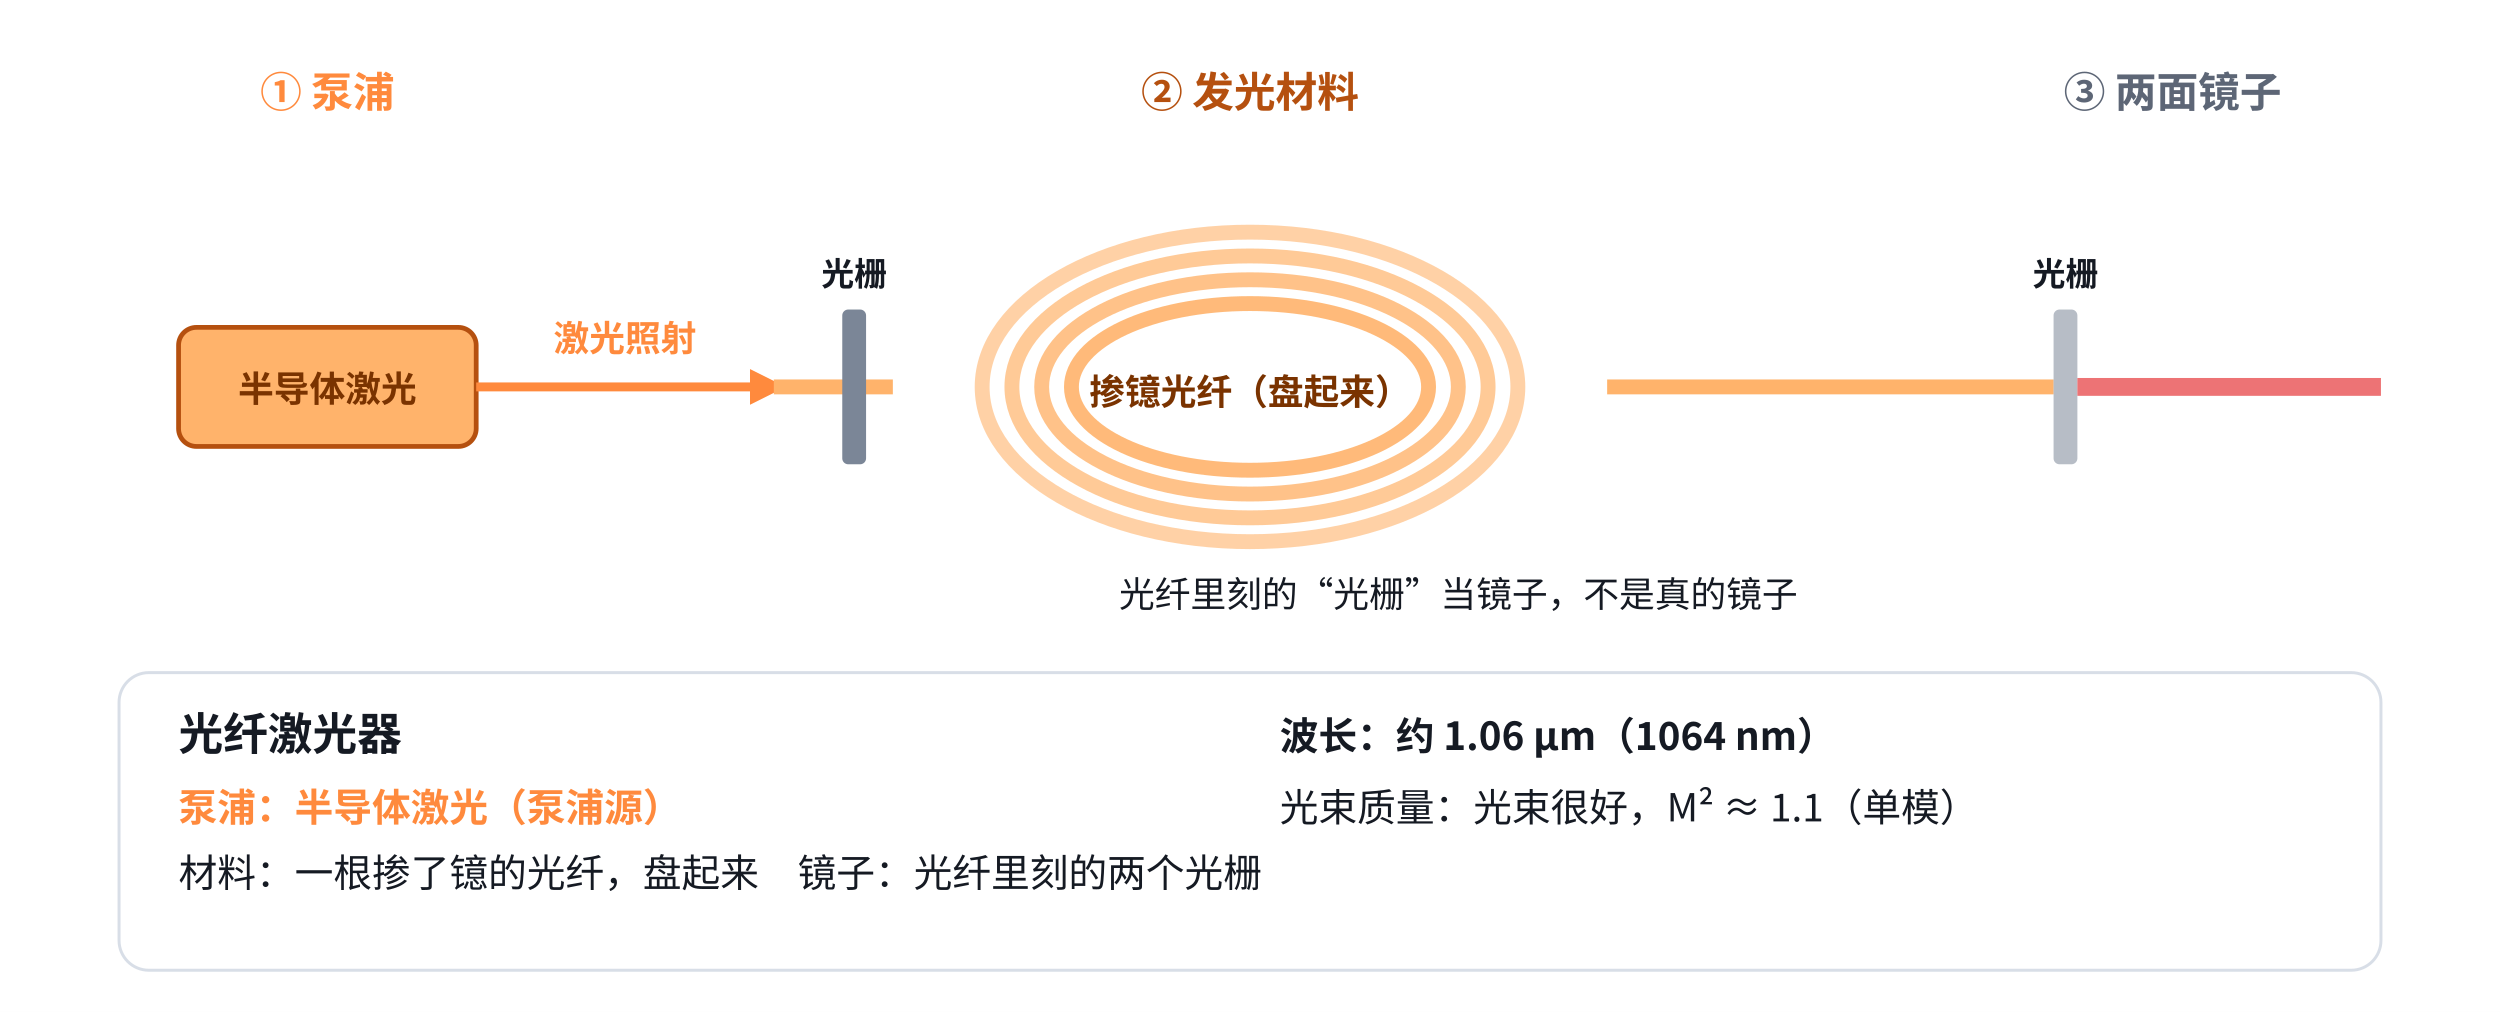
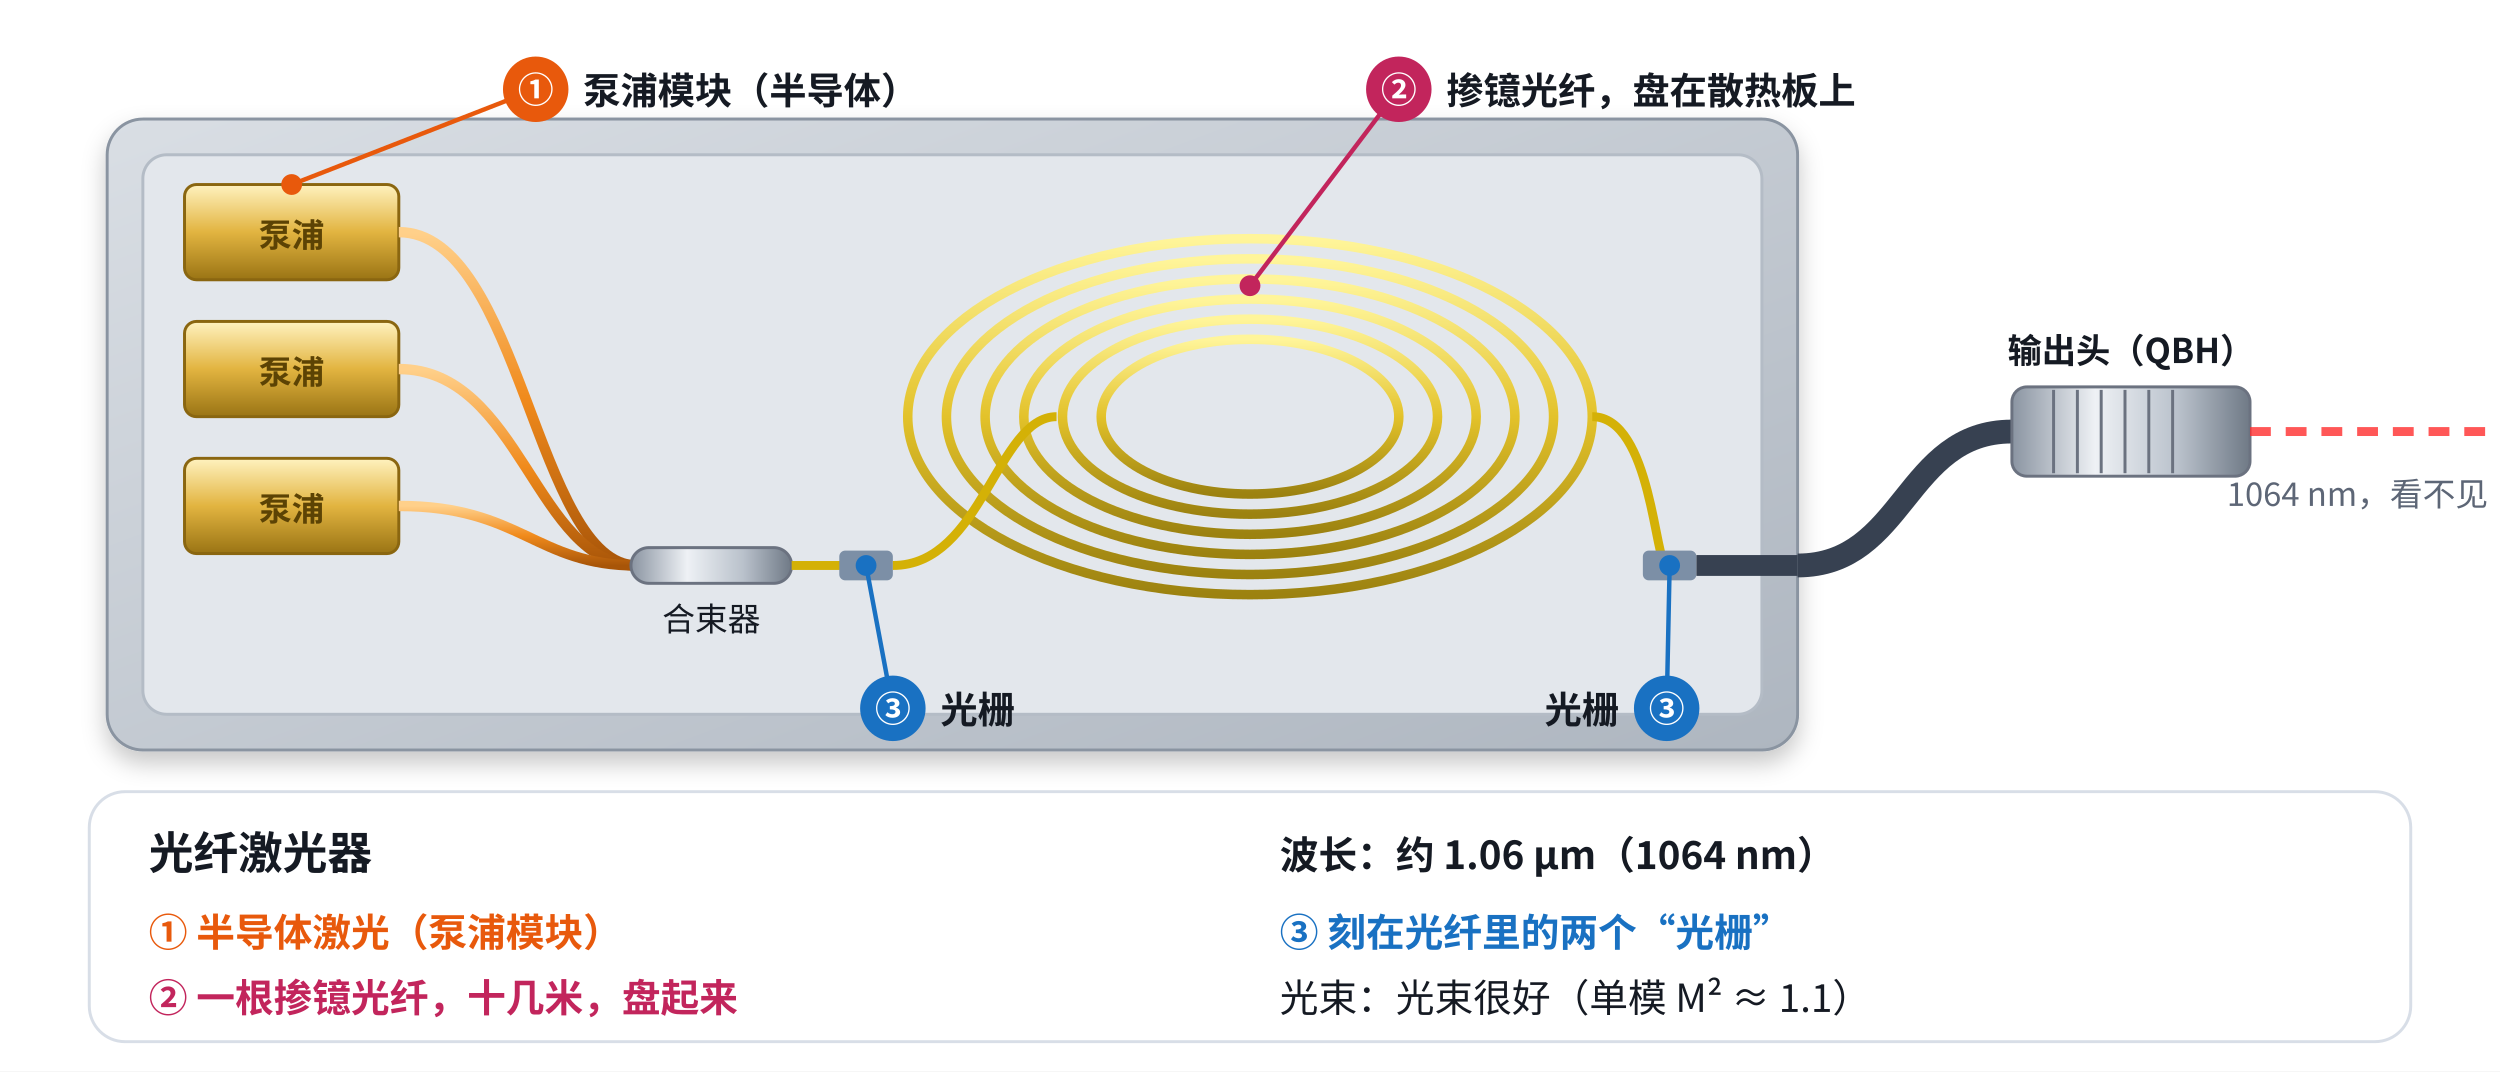
- <svg xmlns="http://www.w3.org/2000/svg" viewBox="0 0 840 340" font-family="PingFang SC, Microsoft YaHei, Noto Sans CJK SC, WenQuanYi Zen Hei, sans-serif">
-   <rect x="0" y="0" width="840" height="340" fill="#ffffff" />
-   <text x="110" y="36" font-size="14" fill="#ff8a3d" text-anchor="middle" font-weight="700">① 泵浦</text>
-   <text x="420" y="36" font-size="14" fill="#b5500f" text-anchor="middle" font-weight="700">② 发光材料</text>
-   <text x="730" y="36" font-size="14" fill="#5d6676" text-anchor="middle" font-weight="700">③ 两面镜子</text>
-   <rect x="60" y="110" width="100" height="40" rx="6" fill="#ffb36b" stroke="#b5500f" stroke-width="1.6" />
-   <text x="110" y="135" font-size="12" fill="#7a3300" text-anchor="middle" font-weight="700">半导体激光</text>
-   <path d="M160,130 H260" stroke="#ff8a3d" stroke-width="3" />
-   <polygon points="264,130 252,124 252,136" fill="#ff8a3d" />
-   <text x="210" y="118" font-size="12" fill="#ff8a3d" text-anchor="middle" font-weight="700">激光照射</text>
-   <ellipse cx="420" cy="130" rx="60" ry="28" fill="none" stroke="#ffb36b" stroke-width="5" opacity="0.9" />
-   <ellipse cx="420" cy="130" rx="70" ry="36" fill="none" stroke="#ffb36b" stroke-width="5" opacity="0.8" />
-   <ellipse cx="420" cy="130" rx="80" ry="44" fill="none" stroke="#ffb36b" stroke-width="5" opacity="0.7" />
-   <ellipse cx="420" cy="130" rx="90" ry="52" fill="none" stroke="#ffb36b" stroke-width="5" opacity="0.6" />
-   <text x="420" y="136" font-size="12" fill="#7a3300" text-anchor="middle" font-weight="700">掺镱光纤（盘起来）</text>
-   <path d="M260,130 H300" stroke="#ffb36b" stroke-width="5" />
-   <path d="M540,130 H690" stroke="#ffb36b" stroke-width="5" />
-   <rect x="283" y="104" width="8" height="52" rx="2" fill="#7b8697" />
-   <rect x="690" y="104" width="8" height="52" rx="2" fill="#7b8697" opacity=".55" />
-   <text x="287" y="96" font-size="11" fill="#151a23" text-anchor="middle" font-weight="700">光栅</text>
-   <text x="694" y="96" font-size="11" fill="#151a23" text-anchor="middle" font-weight="700">光栅</text>
-   <text x="490" y="204" font-size="12" fill="#151a23" text-anchor="middle" font-weight="400">光纤里刻的“光栅”当镜子，不是真的镜子</text>
-   <rect x="698" y="127" width="102" height="6" fill="#e5383b" opacity=".7" />
-   <rect x="40" y="226" width="760" height="100" rx="10" fill="#ffffff" stroke="#d8dee7" />
-   <text x="60" y="252" font-size="15" fill="#151a23" text-anchor="start" font-weight="700">光纤激光器</text>
-   <text x="60" y="276" font-size="13" fill="#ff8a3d" text-anchor="start" font-weight="700">泵浦：半导体激光（泵浦源）</text>
-   <text x="60" y="298" font-size="13" fill="#151a23" text-anchor="start" font-weight="400">材料：一根掺了镱的光纤，盘起来　镜子：光纤里刻的两个光栅</text>
-   <text x="430" y="252" font-size="13" fill="#151a23" text-anchor="start" font-weight="700">波长：约 1.06 μm（1064 nm）</text>
-   <text x="430" y="276" font-size="13" fill="#151a23" text-anchor="start" font-weight="400">光束质量：光束很好，M² ≈ 1.1（单模）</text>
+ <svg xmlns="http://www.w3.org/2000/svg" viewBox="0 0 840 360" font-family="PingFang SC, Microsoft YaHei, Noto Sans CJK SC, WenQuanYi Zen Hei, sans-serif">
+   <rect x="0" y="0" width="840" height="360" fill="#ffffff" />
+   <defs>
+     <linearGradient id="gCu" x1="0" y1="0" x2="0" y2="1">
+       <stop offset="0" stop-color="#f7c89a" />
+       <stop offset=".45" stop-color="#c9803f" />
+       <stop offset="1" stop-color="#7a4216" />
+     </linearGradient>
+     <linearGradient id="gCuS" x1="0" y1="0" x2="1" y2="0">
+       <stop offset="0" stop-color="#a65f27" />
+       <stop offset="1" stop-color="#6e3a12" />
+     </linearGradient>
+     <linearGradient id="gAu" x1="0" y1="0" x2="0" y2="1">
+       <stop offset="0" stop-color="#fff2bf" />
+       <stop offset=".5" stop-color="#e2b440" />
+       <stop offset="1" stop-color="#9a7414" />
+     </linearGradient>
+     <linearGradient id="gAuS" x1="0" y1="0" x2="1" y2="0">
+       <stop offset="0" stop-color="#c79a26" />
+       <stop offset="1" stop-color="#8a6610" />
+     </linearGradient>
+     <linearGradient id="gSteel" x1="0" y1="0" x2="0" y2="1">
+       <stop offset="0" stop-color="#f5f7fa" />
+       <stop offset=".5" stop-color="#c2c9d2" />
+       <stop offset="1" stop-color="#7b8592" />
+     </linearGradient>
+     <linearGradient id="gSteelH" x1="0" y1="0" x2="1" y2="0">
+       <stop offset="0" stop-color="#8a94a1" />
+       <stop offset=".35" stop-color="#eef1f5" />
+       <stop offset=".7" stop-color="#b9c1cb" />
+       <stop offset="1" stop-color="#6f7986" />
+     </linearGradient>
+     <linearGradient id="gAlu" x1="0" y1="0" x2="0" y2="1">
+       <stop offset="0" stop-color="#f0f3f6" />
+       <stop offset="1" stop-color="#a9b2bc" />
+     </linearGradient>
+     <linearGradient id="gPlate" x1="0" y1="0" x2="1" y2="1">
+       <stop offset="0" stop-color="#d9dee4" />
+       <stop offset="1" stop-color="#aeb6c0" />
+     </linearGradient>
+     <linearGradient id="gRod" x1="0" y1="0" x2="0" y2="1">
+       <stop offset="0" stop-color="#ffc2c6" />
+       <stop offset=".3" stop-color="#e8414f" />
+       <stop offset=".75" stop-color="#a3121f" />
+       <stop offset="1" stop-color="#5e0a12" />
+     </linearGradient>
+     <linearGradient id="gGlass" x1="0" y1="0" x2="0" y2="1">
+       <stop offset="0" stop-color="#eaf6ff" stop-opacity=".95" />
+       <stop offset=".25" stop-color="#bfe0f7" stop-opacity=".45" />
+       <stop offset=".7" stop-color="#9cc7e6" stop-opacity=".35" />
+       <stop offset="1" stop-color="#6fa3c9" stop-opacity=".7" />
+     </linearGradient>
+     <linearGradient id="gLens" x1="0" y1="0" x2="1" y2="0">
+       <stop offset="0" stop-color="#d7ecfb" stop-opacity=".9" />
+       <stop offset=".5" stop-color="#f4fbff" stop-opacity=".6" />
+       <stop offset="1" stop-color="#9cc7e6" stop-opacity=".9" />
+     </linearGradient>
+     <linearGradient id="gJacket" x1="0" y1="0" x2="0" y2="1">
+       <stop offset="0" stop-color="#ffd08a" />
+       <stop offset=".5" stop-color="#f08a1c" />
+       <stop offset="1" stop-color="#a85508" />
+     </linearGradient>
+     <linearGradient id="gYb" x1="0" y1="0" x2="0" y2="1">
+       <stop offset="0" stop-color="#fff59a" />
+       <stop offset=".5" stop-color="#e3c22a" />
+       <stop offset="1" stop-color="#9c8210" />
+     </linearGradient>
+     <linearGradient id="gPlasma" x1="0" y1="0" x2="0" y2="1">
+       <stop offset="0" stop-color="#f6c6ff" />
+       <stop offset=".5" stop-color="#c25bd9" />
+       <stop offset="1" stop-color="#7b2a92" />
+     </linearGradient>
+     <linearGradient id="gLamp" x1="0" y1="0" x2="0" y2="1">
+       <stop offset="0" stop-color="#ffffff" />
+       <stop offset=".5" stop-color="#fff7d1" />
+       <stop offset="1" stop-color="#f3d27a" />
+     </linearGradient>
+     <radialGradient id="gOn" cx=".35" cy=".32" r=".75">
+       <stop offset="0" stop-color="#fff6dc" />
+       <stop offset=".45" stop-color="#ffa346" />
+       <stop offset="1" stop-color="#b8420a" />
+     </radialGradient>
+     <radialGradient id="gOff" cx=".35" cy=".32" r=".75">
+       <stop offset="0" stop-color="#ffffff" />
+       <stop offset=".55" stop-color="#b9c3cf" />
+       <stop offset="1" stop-color="#5f6b7b" />
+     </radialGradient>
+     <radialGradient id="gHalo">
+       <stop offset="0" stop-color="#ffb347" stop-opacity=".7" />
+       <stop offset="1" stop-color="#ffb347" stop-opacity="0" />
+     </radialGradient>
+     <radialGradient id="gSpot">
+       <stop offset="0" stop-color="#ffffff" />
+       <stop offset=".3" stop-color="#ff5a5f" />
+       <stop offset="1" stop-color="#ff2d2d" stop-opacity="0" />
+     </radialGradient>
+     <filter id="glow" x="-50%" y="-50%" width="200%" height="200%">
+       <feGaussianBlur stdDeviation="3.5" result="b" />
+       <feMerge>
+         <feMergeNode in="b" />
+         <feMergeNode in="SourceGraphic" />
+       </feMerge>
+     </filter>
+     <filter id="blur6" x="-50%" y="-50%" width="200%" height="200%">
+       <feGaussianBlur stdDeviation="6" />
+     </filter>
+     <filter id="shadow" x="-20%" y="-20%" width="140%" height="160%">
+       <feDropShadow dx="0" dy="4" stdDeviation="4" flood-color="#000" flood-opacity=".22" />
+     </filter>
+   </defs>
+   <rect x="36" y="40" width="568" height="212" rx="12" fill="url(#gPlate)" stroke="#8a94a1" filter="url(#shadow)" />
+   <rect x="48" y="52" width="544" height="188" rx="8" fill="#e3e7ec" stroke="#b4bcc6" />
+   <rect x="62" y="62" width="72" height="32" rx="4" fill="url(#gAu)" stroke="#8a6610" />
+   <text x="98" y="83" font-size="11" fill="#5c4304" text-anchor="middle" font-weight="700">泵浦</text>
+   <path d="M134,78 C175,78 180,190 214,190" fill="none" stroke="url(#gJacket)" stroke-width="3.5" />
+   <rect x="62" y="108" width="72" height="32" rx="4" fill="url(#gAu)" stroke="#8a6610" />
+   <text x="98" y="129" font-size="11" fill="#5c4304" text-anchor="middle" font-weight="700">泵浦</text>
+   <path d="M134,124 C175,124 180,190 214,190" fill="none" stroke="url(#gJacket)" stroke-width="3.5" />
+   <rect x="62" y="154" width="72" height="32" rx="4" fill="url(#gAu)" stroke="#8a6610" />
+   <text x="98" y="175" font-size="11" fill="#5c4304" text-anchor="middle" font-weight="700">泵浦</text>
+   <path d="M134,170 C175,170 180,190 214,190" fill="none" stroke="url(#gJacket)" stroke-width="3.5" />
+   <rect x="212" y="184" width="54" height="12" rx="6" fill="url(#gSteelH)" stroke="#6b7280" />
+   <text x="239" y="212" font-size="11" fill="#151a23" text-anchor="middle" font-weight="400">合束器</text>
+   <path d="M266,190 H296" stroke="#d4b106" stroke-width="3" />
+   <rect x="282" y="185" width="18" height="10" rx="2" fill="#7c8fa6" />
+   <ellipse cx="420" cy="140" rx="50" ry="26" fill="none" stroke="url(#gYb)" stroke-width="3.2" />
+   <ellipse cx="420" cy="140" rx="63" ry="32.76" fill="none" stroke="url(#gYb)" stroke-width="3.2" />
+   <ellipse cx="420" cy="140" rx="76" ry="39.52" fill="none" stroke="url(#gYb)" stroke-width="3.2" />
+   <ellipse cx="420" cy="140" rx="89" ry="46.28" fill="none" stroke="url(#gYb)" stroke-width="3.2" />
+   <ellipse cx="420" cy="140" rx="102" ry="53.04" fill="none" stroke="url(#gYb)" stroke-width="3.2" />
+   <ellipse cx="420" cy="140" rx="115" ry="59.8" fill="none" stroke="url(#gYb)" stroke-width="3.2" />
+   <path d="M300,190 C330,190 335,140 355,140" fill="none" stroke="#d4b106" stroke-width="3" />
+   <path d="M535,140 C555,140 556,190 560,190" fill="none" stroke="#d4b106" stroke-width="3" />
+   <rect x="552" y="185" width="18" height="10" rx="2" fill="#7c8fa6" />
+   <path d="M570,190 H604" stroke="#374151" stroke-width="7" />
+   <path d="M604,190 C640,190 640,145 676,145" fill="none" stroke="#374151" stroke-width="8" />
+   <rect x="676" y="130" width="80" height="30" rx="5" fill="url(#gSteelH)" stroke="#6b7280" />
+   <line x1="690" y1="131" x2="690" y2="159" stroke="#6b7280" stroke-width="1" />
+   <line x1="698" y1="131" x2="698" y2="159" stroke="#6b7280" stroke-width="1" />
+   <line x1="706" y1="131" x2="706" y2="159" stroke="#6b7280" stroke-width="1" />
+   <line x1="714" y1="131" x2="714" y2="159" stroke="#6b7280" stroke-width="1" />
+   <line x1="722" y1="131" x2="722" y2="159" stroke="#6b7280" stroke-width="1" />
+   <line x1="730" y1="131" x2="730" y2="159" stroke="#6b7280" stroke-width="1" />
+   <line x1="756" y1="145" x2="836" y2="145" stroke="#ff2d2d" stroke-width="3" stroke-dasharray="7 5" opacity=".8" />
+   <text x="716" y="122" font-size="11.5" fill="#151a23" text-anchor="middle" font-weight="700">输出头（QBH）</text>
+   <text x="836" y="170" font-size="11" fill="#5d6676" text-anchor="end" font-weight="400">1064 nm，看不见</text>
+   <line x1="98" y1="62" x2="180" y2="30" stroke="#e8590c" stroke-width="1.5" />
+   <circle cx="98" cy="62" r="3.5" fill="#e8590c" />
+   <circle cx="180" cy="30" r="11" fill="#e8590c" />
+   <text x="180" y="34.5" font-size="12" fill="#fff" text-anchor="middle" font-weight="700">①</text>
+   <text x="196" y="35" font-size="12.5" fill="#151a23" text-anchor="start" font-weight="700">泵浦模块（半导体）</text>
+   <line x1="420" y1="96" x2="470" y2="30" stroke="#c2255c" stroke-width="1.5" />
+   <circle cx="420" cy="96" r="3.5" fill="#c2255c" />
+   <circle cx="470" cy="30" r="11" fill="#c2255c" />
+   <text x="470" y="34.5" font-size="12" fill="#fff" text-anchor="middle" font-weight="700">②</text>
+   <text x="486" y="35" font-size="12.5" fill="#151a23" text-anchor="start" font-weight="700">掺镱光纤，盘在散热板上</text>
+   <line x1="291" y1="190" x2="300" y2="238" stroke="#1971c2" stroke-width="1.5" />
+   <circle cx="291" cy="190" r="3.5" fill="#1971c2" />
+   <circle cx="300" cy="238" r="11" fill="#1971c2" />
+   <text x="300" y="242.5" font-size="12" fill="#fff" text-anchor="middle" font-weight="700">③</text>
+   <text x="316" y="243" font-size="12.5" fill="#151a23" text-anchor="start" font-weight="700">光栅</text>
+   <line x1="561" y1="190" x2="560" y2="238" stroke="#1971c2" stroke-width="1.5" />
+   <circle cx="561" cy="190" r="3.5" fill="#1971c2" />
+   <circle cx="560" cy="238" r="11" fill="#1971c2" />
+   <text x="560" y="242.5" font-size="12" fill="#fff" text-anchor="middle" font-weight="700">③</text>
+   <text x="544" y="243" font-size="12.5" fill="#151a23" text-anchor="end" font-weight="700">光栅</text>
+   <rect x="30" y="266" width="780" height="84" rx="12" fill="#ffffff" stroke="#d8dee7" />
+   <text x="50" y="292" font-size="15" fill="#151a23" text-anchor="start" font-weight="700">光纤激光器</text>
+   <text x="50" y="318" font-size="13" fill="#e8590c" text-anchor="start" font-weight="700">① 半导体激光（泵浦模块）</text>
+   <text x="50" y="340" font-size="13" fill="#c2255c" text-anchor="start" font-weight="700">② 一根掺镱光纤，十几米，盘起来</text>
+   <text x="430" y="292" font-size="13" fill="#151a23" text-anchor="start" font-weight="700">波长：约 1.06 μm（1064 nm）</text>
+   <text x="430" y="318" font-size="13" fill="#1971c2" text-anchor="start" font-weight="700">③ 刻在光纤里的两个“光栅”</text>
+   <text x="430" y="340" font-size="13" fill="#151a23" text-anchor="start" font-weight="400">光束：光束很好（单模 M² ≈ 1.1）</text>
</svg>
